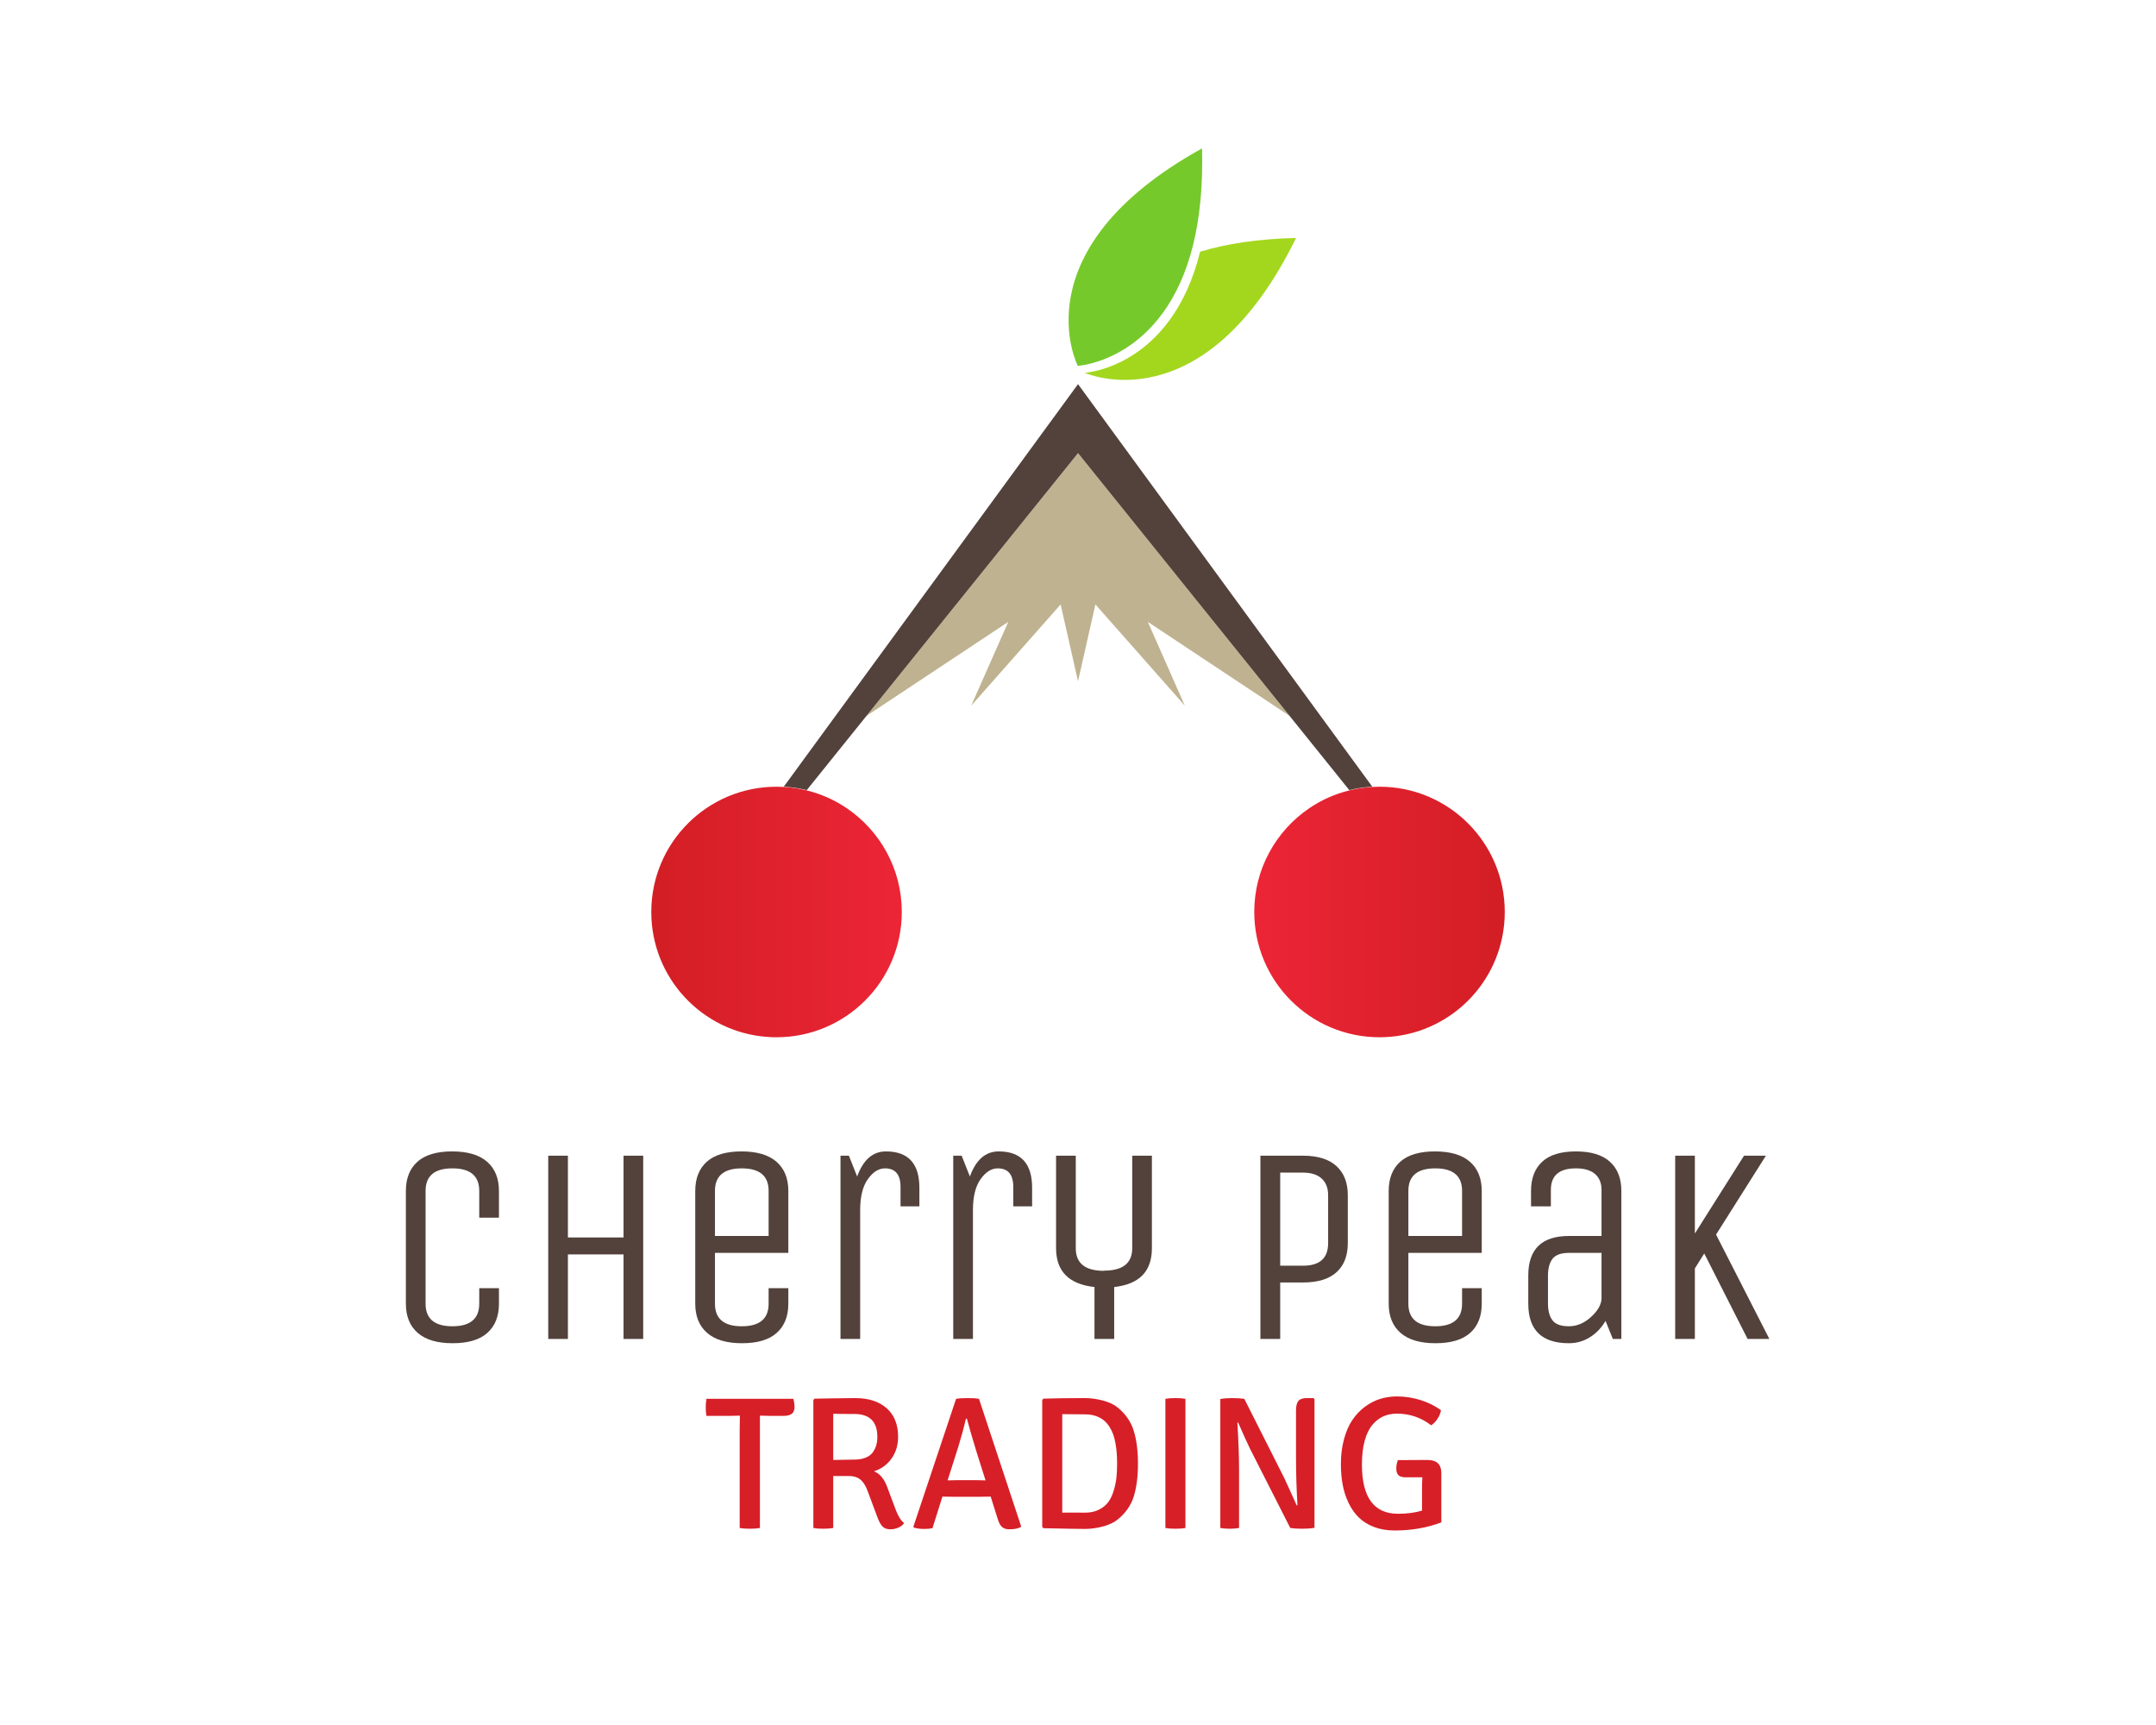
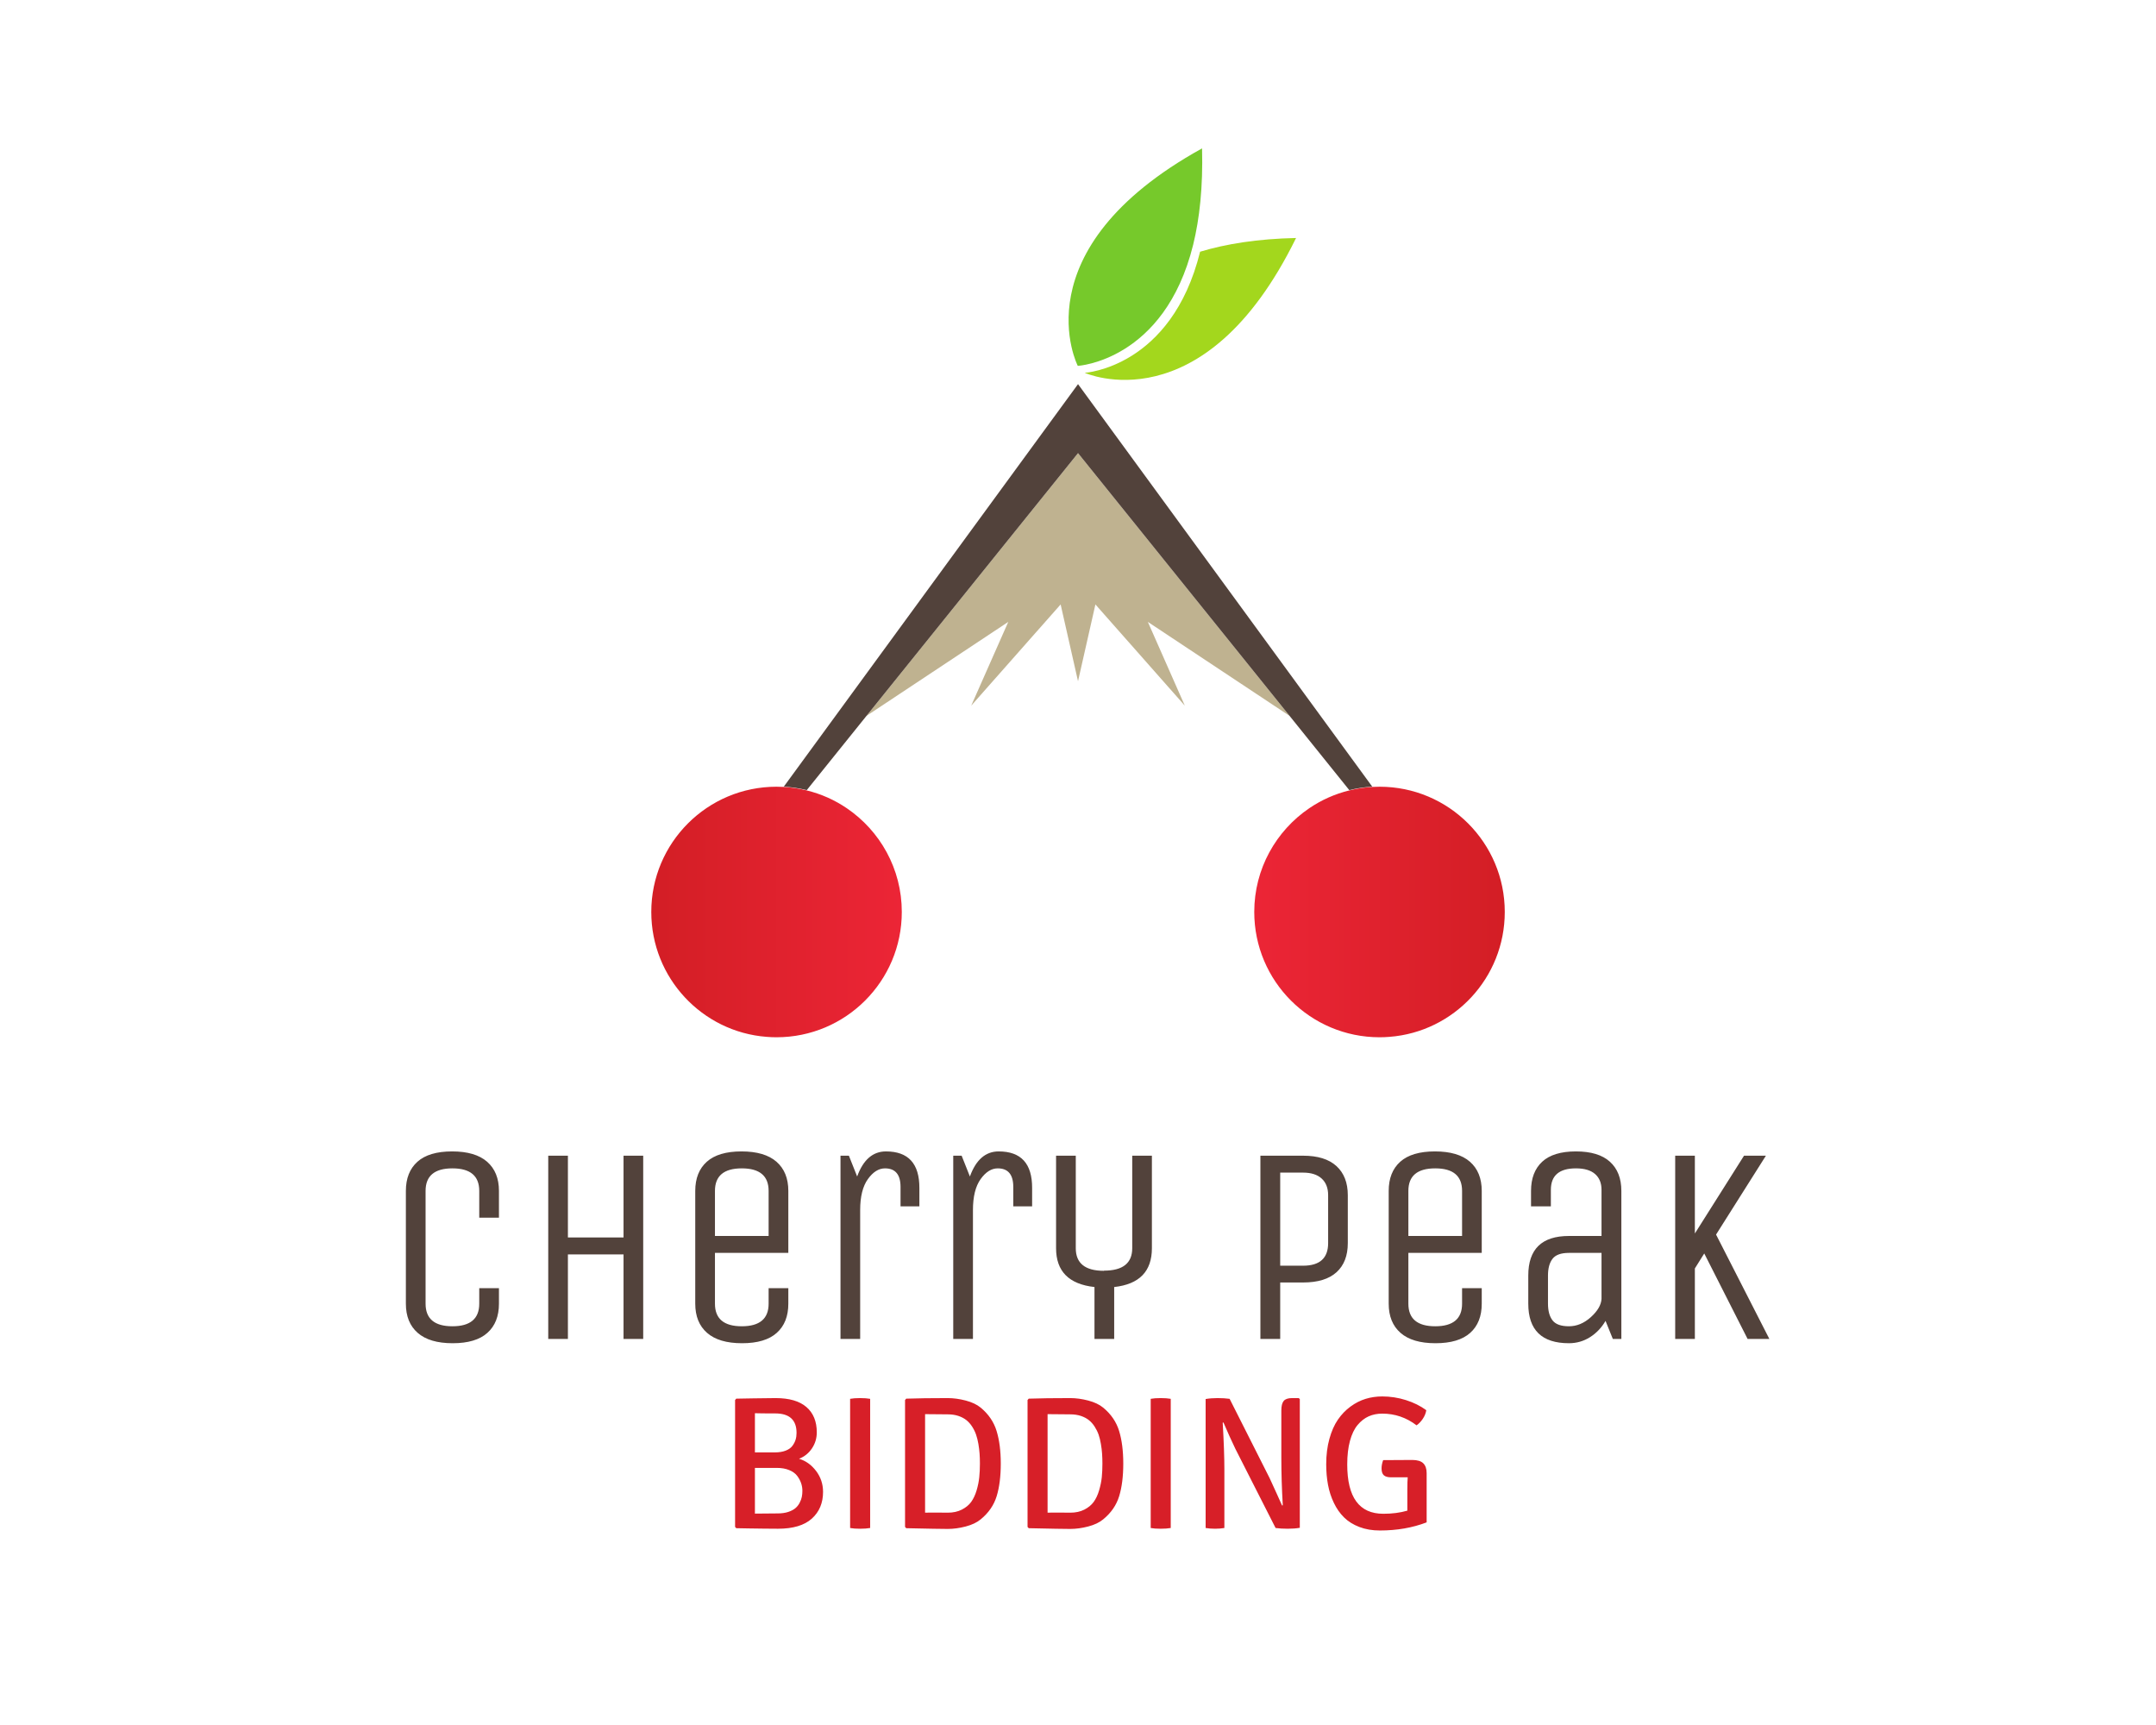
<svg xmlns="http://www.w3.org/2000/svg" version="1.1" width="1280" height="1024" viewBox="0 0 1280 1024" xml:space="preserve">
  <defs>
</defs>
  <g transform="matrix(1.969278 0 0 1.969278 640.0154 512.0123)" id="background-logo">
    <rect style="stroke: none; stroke-width: 1; stroke-dasharray: none; stroke-linecap: butt; stroke-dashoffset: 0; stroke-linejoin: miter; stroke-miterlimit: 4; fill: rgb(255,255,255); fill-rule: nonzero; opacity: 1;" paint-order="stroke" x="-325" y="-260" rx="0" ry="0" width="650" height="520" />
  </g>
  <g transform="matrix(1.969278 0 0 1.969278 640.016 351.9138)" style="" id="logo-logo">
    <g transform="matrix(0.208 0 0 -0.208 -0.001292 -2.500904)">
      <path style="stroke: none; stroke-width: 1; stroke-dasharray: none; stroke-linecap: butt; stroke-dashoffset: 0; stroke-linejoin: miter; stroke-miterlimit: 4; fill: rgb(191,178,144); fill-rule: nonzero; opacity: 1;" paint-order="stroke" transform=" translate(-870.2575, -1107.673)" d="M 870.254 1298.12 L 1176.96 917.227 L 971.461 1053.53 L 1025.05 932.121 L 895.453 1078.82 L 870.254 967.52 L 845.055 1078.82 L 715.453 932.121 L 769.156 1053.53 L 563.555 917.227 L 870.254 1298.12" stroke-linecap="round" />
    </g>
    <g transform="matrix(0.208 0 0 -0.208 -0.000292 -1.715904)">
      <path style="stroke: none; stroke-width: 1; stroke-dasharray: none; stroke-linecap: butt; stroke-dashoffset: 0; stroke-linejoin: miter; stroke-miterlimit: 4; fill: rgb(82,66,59); fill-rule: nonzero; opacity: 1;" paint-order="stroke" transform=" translate(-870.263, -1103.899)" d="m 1296.76 814.699 c -11.39 -0.597 -22.59 -2.304 -33.3 -5 l -86.49 107.5 L 870.266 1298.1 L 563.563 917.199 L 477.066 809.699 c -10.703 2.696 -21.906 4.403 -33.3 5 l 426.5 583.401 l 426.494 -583.401" stroke-linecap="round" />
    </g>
    <g transform="matrix(0.208 0 0 -0.208 90.89071 96.2101)">
-       <linearGradient id="SVGID_384253" gradientUnits="userSpaceOnUse" gradientTransform="matrix(-363.096 0.0000317 0.0000317 363.096 1488.46 633.45)" x1="0" y1="5.684341886080802e-14" x2="1" y2="5.684341886080802e-14">
+       <linearGradient id="SVGID_699689" gradientUnits="userSpaceOnUse" gradientTransform="matrix(-363.096 0.0000317 0.0000317 363.096 1488.46 633.45)" x1="0" y1="5.684341886080802e-14" x2="1" y2="5.684341886080802e-14">
        <stop offset="0%" style="stop-color:rgb(211,30,37);stop-opacity: 1" />
        <stop offset="100%" style="stop-color:rgb(236,37,54);stop-opacity: 1" />
      </linearGradient>
-       <path style="stroke: none; stroke-width: 1; stroke-dasharray: none; stroke-linecap: butt; stroke-dashoffset: 0; stroke-linejoin: miter; stroke-miterlimit: 4; fill: url(#SVGID_384253); fill-rule: nonzero; opacity: 1;" paint-order="stroke" transform=" translate(-1306.915, -633.449)" d="m 1488.46 633.5 c 0 -47.809 -18.4 -91.199 -48.49 -123.609 c -30.1 -32.391 -71.81 -53.801 -118.61 -57.391 c -4.79 -0.398 -9.6 -0.602 -14.39 -0.602 c -100.3 0 -181.6 81.293 -181.6 181.602 c 0 62.5 31.6 117.594 79.69 150.301 c 17.5 11.894 37.2 20.801 58.4 25.898 c 10.71 2.696 21.91 4.403 33.3 5 c 3.4 0.196 6.8 0.301 10.21 0.301 c 100.29 0 181.49 -81.301 181.49 -181.5" stroke-linecap="round" />
+       <path style="stroke: none; stroke-width: 1; stroke-dasharray: none; stroke-linecap: butt; stroke-dashoffset: 0; stroke-linejoin: miter; stroke-miterlimit: 4; fill: url(#SVGID_699689); fill-rule: nonzero; opacity: 1;" paint-order="stroke" transform=" translate(-1306.915, -633.449)" d="m 1488.46 633.5 c 0 -47.809 -18.4 -91.199 -48.49 -123.609 c -30.1 -32.391 -71.81 -53.801 -118.61 -57.391 c -4.79 -0.398 -9.6 -0.602 -14.39 -0.602 c -100.3 0 -181.6 81.293 -181.6 181.602 c 0 62.5 31.6 117.594 79.69 150.301 c 17.5 11.894 37.2 20.801 58.4 25.898 c 10.71 2.696 21.91 4.403 33.3 5 c 3.4 0.196 6.8 0.301 10.21 0.301 c 100.29 0 181.49 -81.301 181.49 -181.5" stroke-linecap="round" />
    </g>
    <g transform="matrix(0.208 0 0 -0.208 -90.89029 96.2101)">
-       <linearGradient id="SVGID_384254" gradientUnits="userSpaceOnUse" gradientTransform="matrix(363.096 0 0 -363.096 252.065 633.45)" x1="-2.842170943040401e-14" y1="5.684341886080802e-14" x2="1" y2="5.684341886080802e-14">
+       <linearGradient id="SVGID_699690" gradientUnits="userSpaceOnUse" gradientTransform="matrix(363.096 0 0 -363.096 252.065 633.45)" x1="-2.842170943040401e-14" y1="5.684341886080802e-14" x2="1" y2="5.684341886080802e-14">
        <stop offset="0%" style="stop-color:rgb(211,30,37);stop-opacity: 1" />
        <stop offset="100%" style="stop-color:rgb(236,37,54);stop-opacity: 1" />
      </linearGradient>
-       <path style="stroke: none; stroke-width: 1; stroke-dasharray: none; stroke-linecap: butt; stroke-dashoffset: 0; stroke-linejoin: miter; stroke-miterlimit: 4; fill: url(#SVGID_384254); fill-rule: nonzero; opacity: 1;" paint-order="stroke" transform=" translate(-433.613, -633.449)" d="m 615.16 633.5 c 0 -100.309 -81.297 -181.602 -181.597 -181.602 c -4.797 0 -9.598 0.204 -14.399 0.602 c -46.801 3.59 -88.5 25 -118.601 57.391 c -30.098 32.41 -48.497 75.8 -48.497 123.609 c 0 100.199 81.196 181.5 181.497 181.5 c 3.402 0 6.796 -0.105 10.203 -0.301 c 11.394 -0.597 22.597 -2.304 33.3 -5 c 21.196 -5.097 40.899 -14.004 58.399 -25.898 C 583.563 751.094 615.16 696 615.16 633.5" stroke-linecap="round" />
+       <path style="stroke: none; stroke-width: 1; stroke-dasharray: none; stroke-linecap: butt; stroke-dashoffset: 0; stroke-linejoin: miter; stroke-miterlimit: 4; fill: url(#SVGID_699690); fill-rule: nonzero; opacity: 1;" paint-order="stroke" transform=" translate(-433.613, -633.449)" d="m 615.16 633.5 c 0 -100.309 -81.297 -181.602 -181.597 -181.602 c -4.797 0 -9.598 0.204 -14.399 0.602 c -46.801 3.59 -88.5 25 -118.601 57.391 c -30.098 32.41 -48.497 75.8 -48.497 123.609 c 0 100.199 81.196 181.5 181.497 181.5 c 3.402 0 6.796 -0.105 10.203 -0.301 c 11.394 -0.597 22.597 -2.304 33.3 -5 c 21.196 -5.097 40.899 -14.004 58.399 -25.898 C 583.563 751.094 615.16 696 615.16 633.5" stroke-linecap="round" />
    </g>
    <g transform="matrix(0.208 0 0 -0.208 33.87771 -85.5729)">
      <path style="stroke: none; stroke-width: 1; stroke-dasharray: none; stroke-linecap: butt; stroke-dashoffset: 0; stroke-linejoin: miter; stroke-miterlimit: 4; fill: rgb(163,215,29); fill-rule: nonzero; opacity: 1;" paint-order="stroke" transform=" translate(-1033.017, -1506.765)" d="m 1186.17 1609.6 c -134.1 -273.3 -306.307 -195.4 -306.307 -195.4 c 0 0 125.597 7.2 167.207 175.5 c 37.4 11.3 83.09 18.7 139.1 19.9" stroke-linecap="round" />
    </g>
    <g transform="matrix(0.208 0 0 -0.208 17.29971 -101.1919)">
      <path style="stroke: none; stroke-width: 1; stroke-dasharray: none; stroke-linecap: butt; stroke-dashoffset: 0; stroke-linejoin: miter; stroke-miterlimit: 4; fill: rgb(118,201,43); fill-rule: nonzero; opacity: 1;" paint-order="stroke" transform=" translate(-953.3747, -1581.8)" d="m 1037.07 1599.7 c -41.605 -168.3 -167.207 -175.5 -167.207 -175.5 c 0 0 -86.3 167.9 180.107 315.2 c 1.49 -55.9 -3.61 -101.9 -12.9 -139.7" stroke-linecap="round" />
    </g>
  </g>
  <g transform="matrix(1.969278 0 0 1.969278 645.7096 740.4376)" id="text-logo-path">
    <path style="stroke: none; stroke-width: 1; stroke-dasharray: none; stroke-linecap: butt; stroke-dashoffset: 0; stroke-linejoin: miter; stroke-miterlimit: 4; fill: rgb(82,66,59); fill-rule: nonzero; opacity: 1;" paint-order="stroke" transform=" translate(-212.75, 27.62)" d="M 7.22 -10.63 L 7.22 -10.63 L 7.22 -44.62 Q 7.22 -50.3 10.71 -53.42 Q 14.19 -56.53 21.17 -56.53 Q 28.14 -56.53 31.71 -53.42 Q 35.28 -50.3 35.28 -44.62 L 35.28 -44.62 L 35.28 -36.56 L 29.34 -36.56 L 29.34 -44.62 Q 29.34 -51.42 21.25 -51.42 Q 13.16 -51.42 13.16 -44.62 L 13.16 -44.62 L 13.16 -10.63 Q 13.16 -3.82 21.25 -3.82 Q 29.34 -3.82 29.34 -10.63 L 29.34 -10.63 L 29.34 -15.31 L 35.28 -15.31 L 35.28 -10.63 Q 35.28 -4.94 31.79 -1.83 Q 28.31 1.29 21.33 1.29 Q 14.36 1.29 10.79 -1.83 Q 7.22 -4.94 7.22 -10.63 Z M 56.07 0 L 50.14 0 L 50.14 -55.24 L 56.07 -55.24 L 56.07 -30.59 L 72.84 -30.59 L 72.84 -55.24 L 78.77 -55.24 L 78.77 0 L 72.84 0 L 72.84 -25.48 L 56.07 -25.48 L 56.07 0 Z M 94.46 -10.63 L 94.46 -10.63 L 94.46 -44.62 Q 94.46 -50.3 97.95 -53.42 Q 101.44 -56.53 108.41 -56.53 Q 115.38 -56.53 118.95 -53.42 Q 122.52 -50.3 122.52 -44.62 L 122.52 -44.62 L 122.52 -25.94 L 100.4 -25.94 L 100.4 -10.63 Q 100.4 -3.82 108.49 -3.82 Q 116.58 -3.82 116.58 -10.63 L 116.58 -10.63 L 116.58 -15.31 L 122.52 -15.31 L 122.52 -10.63 Q 122.52 -4.94 119.03 -1.83 Q 115.55 1.29 108.57 1.29 Q 101.6 1.29 98.03 -1.83 Q 94.46 -4.94 94.46 -10.63 Z M 100.4 -44.62 L 100.4 -31.04 L 116.58 -31.04 L 116.58 -44.62 Q 116.58 -51.42 108.49 -51.42 Q 100.4 -51.42 100.4 -44.62 L 100.4 -44.62 Z M 144.18 0 L 138.25 0 L 138.25 -55.24 L 140.78 -55.24 L 143.27 -48.97 Q 146.01 -56.53 151.95 -56.53 L 151.95 -56.53 Q 162.07 -56.53 162.03 -45.49 L 162.03 -45.49 L 162.03 -39.97 L 156.35 -39.97 L 156.35 -45.82 Q 156.35 -51.42 151.66 -51.42 L 151.66 -51.42 Q 148.83 -51.42 146.51 -48.19 Q 144.18 -44.95 144.18 -38.85 L 144.18 -38.85 L 144.18 0 Z M 178.18 0 L 172.24 0 L 172.24 -55.24 L 174.77 -55.24 L 177.26 -48.97 Q 180 -56.53 185.94 -56.53 L 185.94 -56.53 Q 196.06 -56.53 196.02 -45.49 L 196.02 -45.49 L 196.02 -39.97 L 190.34 -39.97 L 190.34 -45.82 Q 190.34 -51.42 185.65 -51.42 L 185.65 -51.42 Q 182.82 -51.42 180.5 -48.19 Q 178.18 -44.95 178.18 -38.85 L 178.18 -38.85 L 178.18 0 Z M 203.24 -27.35 L 203.24 -27.35 L 203.24 -55.24 L 209.18 -55.24 L 209.18 -27.35 Q 209.18 -20.54 217.65 -20.54 L 217.65 -20.54 Q 217.65 -20.54 217.69 -20.59 L 217.69 -20.59 Q 226.2 -20.59 226.2 -27.35 L 226.2 -27.35 L 226.2 -55.24 L 232.13 -55.24 L 232.13 -27.35 Q 232.13 -16.89 220.76 -15.65 L 220.76 -15.65 L 220.76 0 L 214.82 0 L 214.82 -15.65 Q 203.24 -16.93 203.24 -27.35 Z M 270.81 0 L 264.84 0 L 264.84 -55.24 L 277.7 -55.24 Q 284.34 -55.24 287.77 -52.11 Q 291.19 -48.97 291.19 -43.33 L 291.19 -43.33 L 291.19 -28.89 Q 291.19 -23.2 287.79 -20.11 Q 284.38 -17.02 277.7 -17.02 L 277.7 -17.02 L 270.81 -17.02 L 270.81 0 Z M 270.81 -50.14 L 270.81 -22.08 L 277.7 -22.08 Q 285.26 -22.08 285.26 -28.89 L 285.26 -28.89 L 285.26 -43.33 Q 285.26 -46.57 283.31 -48.35 Q 281.35 -50.14 277.7 -50.14 L 277.7 -50.14 L 270.81 -50.14 Z M 303.52 -10.63 L 303.52 -10.63 L 303.52 -44.62 Q 303.52 -50.3 307 -53.42 Q 310.49 -56.53 317.46 -56.53 Q 324.44 -56.53 328.01 -53.42 Q 331.57 -50.3 331.57 -44.62 L 331.57 -44.62 L 331.57 -25.94 L 309.45 -25.94 L 309.45 -10.63 Q 309.45 -3.82 317.55 -3.82 Q 325.64 -3.82 325.64 -10.63 L 325.64 -10.63 L 325.64 -15.31 L 331.57 -15.31 L 331.57 -10.63 Q 331.57 -4.94 328.09 -1.83 Q 324.6 1.29 317.63 1.29 Q 310.66 1.29 307.09 -1.83 Q 303.52 -4.94 303.52 -10.63 Z M 309.45 -44.62 L 309.45 -31.04 L 325.64 -31.04 L 325.64 -44.62 Q 325.64 -51.42 317.55 -51.42 Q 309.45 -51.42 309.45 -44.62 L 309.45 -44.62 Z M 345.6 -10.63 L 345.6 -10.63 L 345.6 -19.13 Q 345.6 -31.04 357.85 -31.04 L 357.85 -31.04 L 367.68 -31.04 L 367.68 -44.95 Q 367.68 -48.02 365.73 -49.72 Q 363.78 -51.42 359.96 -51.42 L 359.96 -51.42 Q 352.41 -51.42 352.41 -44.95 L 352.41 -44.95 L 352.41 -39.97 L 346.43 -39.97 L 346.43 -44.62 Q 346.43 -50.3 349.79 -53.42 Q 353.16 -56.53 359.96 -56.53 Q 366.77 -56.53 370.21 -53.42 Q 373.66 -50.3 373.66 -44.62 L 373.66 -44.62 L 373.66 0 L 371.09 0 L 368.89 -5.44 Q 367.1 -2.37 364.22 -0.54 Q 361.33 1.29 357.85 1.29 L 357.85 1.29 Q 345.6 1.29 345.6 -10.63 Z M 351.54 -19.13 L 351.54 -10.63 Q 351.54 -7.39 352.91 -5.6 Q 354.28 -3.82 357.85 -3.82 Q 361.42 -3.82 364.47 -6.58 Q 367.52 -9.34 367.68 -12.08 L 367.68 -12.08 L 367.68 -25.94 L 357.85 -25.94 Q 354.28 -25.94 352.91 -24.16 Q 351.54 -22.37 351.54 -19.13 L 351.54 -19.13 Z M 395.82 0 L 389.89 0 L 389.89 -55.24 L 395.82 -55.24 L 395.82 -31.79 L 410.64 -55.24 L 417.24 -55.24 L 402.21 -31.46 L 418.28 0 L 411.72 0 L 398.65 -25.77 L 395.82 -21.25 L 395.82 0 Z" stroke-linecap="round" />
  </g>
-   <g transform="matrix(1.969278 0 0 1.969278 637.3445 868.7456)" id="tagline-41b0f13f-56fb-482d-a922-ef069f0ad764-logo-path">
-     <path style="stroke: none; stroke-width: 1; stroke-dasharray: none; stroke-linecap: butt; stroke-dashoffset: 0; stroke-linejoin: miter; stroke-miterlimit: 4; fill: rgb(215,31,40); fill-rule: nonzero; opacity: 1;" paint-order="stroke" transform=" translate(-111.635, 19.455)" d="M 0.75 -36.38 L 0.75 -36.38 Q 0.75 -37.71 0.97 -38.94 L 0.97 -38.94 L 27.19 -38.94 Q 27.53 -37.55 27.53 -36.54 L 27.53 -36.54 Q 27.53 -35.07 26.7 -34.43 Q 25.88 -33.79 24.1 -33.79 L 24.1 -33.79 L 20.4 -33.79 Q 20.04 -33.79 18.77 -33.83 Q 17.51 -33.87 17.09 -33.87 L 17.09 -33.87 L 17.09 0 Q 15.78 0.22 14.08 0.22 L 14.08 0.22 Q 12.3 0.22 10.99 0 L 10.99 0 L 10.99 -29.64 Q 10.99 -30.39 11.02 -31.73 Q 11.05 -33.06 11.05 -33.87 L 11.05 -33.87 L 10.99 -33.87 Q 10.63 -33.87 9.41 -33.83 Q 8.18 -33.79 7.77 -33.79 L 7.77 -33.79 L 0.97 -33.79 Q 0.75 -35.01 0.75 -36.38 Z M 33.2 0 L 33.2 0 L 33.2 -38.58 L 33.57 -38.99 Q 34.21 -38.99 38.87 -39.08 Q 43.53 -39.16 45.81 -39.16 L 45.81 -39.16 Q 51.85 -39.16 55.3 -36.11 Q 58.75 -33.06 58.75 -27.47 L 58.75 -27.47 Q 58.75 -23.66 56.72 -20.87 Q 54.69 -18.09 51.46 -17.09 L 51.46 -17.09 Q 54.11 -16.11 55.5 -12.25 L 55.5 -12.25 L 58 -5.59 Q 59.09 -2.64 60.56 -1.48 L 60.56 -1.48 Q 59.98 -0.61 58.82 -0.11 Q 57.67 0.39 56.47 0.39 L 56.47 0.39 Q 54.86 0.39 54.05 -0.45 Q 53.24 -1.28 52.49 -3.31 L 52.49 -3.31 L 49.62 -10.99 Q 49.21 -12.11 48.79 -12.86 Q 48.37 -13.61 47.72 -14.29 Q 47.06 -14.97 46.1 -15.32 Q 45.14 -15.67 43.86 -15.67 L 43.86 -15.67 L 39.19 -15.67 L 39.19 0 Q 37.96 0.22 36.18 0.22 L 36.18 0.22 Q 34.34 0.22 33.2 0 Z M 39.19 -34.43 L 39.19 -20.51 Q 43.64 -20.62 45.53 -20.62 L 45.53 -20.62 Q 47.54 -20.62 48.97 -21.21 Q 50.4 -21.79 51.13 -22.82 Q 51.85 -23.85 52.17 -24.98 Q 52.49 -26.11 52.49 -27.47 L 52.49 -27.47 Q 52.49 -34.37 45.53 -34.37 L 45.53 -34.37 Q 41.14 -34.37 39.19 -34.43 L 39.19 -34.43 Z M 63.51 -0.11 L 63.35 -0.39 L 76.23 -38.94 Q 77.46 -39.16 79.71 -39.16 L 79.71 -39.16 Q 81.99 -39.16 83.13 -38.94 L 83.13 -38.94 L 95.88 -0.39 Q 94.68 0.39 92.35 0.39 L 92.35 0.39 Q 90.9 0.39 90.11 -0.28 Q 89.31 -0.95 88.76 -2.78 L 88.76 -2.78 L 86.67 -9.46 Q 86.11 -9.46 84.76 -9.44 Q 83.41 -9.41 83.25 -9.41 L 83.25 -9.41 L 75.42 -9.41 Q 75.26 -9.41 73.96 -9.44 Q 72.67 -9.46 72.11 -9.46 L 72.11 -9.46 L 69.11 0.06 Q 68.1 0.28 66.49 0.28 L 66.49 0.28 Q 64.93 0.28 63.51 -0.11 L 63.51 -0.11 Z M 76.96 -24.69 L 73.67 -14.36 Q 74.2 -14.36 75.3 -14.39 Q 76.4 -14.42 76.57 -14.42 L 76.57 -14.42 L 82.27 -14.42 Q 82.41 -14.42 83.5 -14.39 Q 84.58 -14.36 85.11 -14.36 L 85.11 -14.36 L 82.49 -22.63 Q 80.71 -28.39 79.49 -32.95 L 79.49 -32.95 L 79.18 -32.95 Q 78.49 -29.72 76.96 -24.69 L 76.96 -24.69 Z M 102.56 0.06 L 102.2 -0.33 L 102.2 -38.58 L 102.56 -38.99 Q 107.52 -39.16 115.09 -39.16 L 115.09 -39.16 Q 117.67 -39.16 120.5 -38.42 Q 123.32 -37.68 125.02 -36.27 L 125.02 -36.27 Q 128.56 -33.34 129.81 -29.24 Q 131.06 -25.13 131.06 -19.43 L 131.06 -19.43 Q 131.06 -13.64 129.82 -9.59 Q 128.58 -5.54 125.02 -2.62 L 125.02 -2.62 Q 123.32 -1.2 120.5 -0.46 Q 117.67 0.28 115.09 0.28 L 115.09 0.28 Q 112.47 0.28 102.56 0.06 L 102.56 0.06 Z M 108.24 -34.32 L 108.24 -4.62 Q 108.38 -4.65 109.88 -4.65 L 109.88 -4.65 Q 110.63 -4.65 111.72 -4.65 L 111.72 -4.65 Q 115 -4.62 115.09 -4.62 L 115.09 -4.62 Q 117.51 -4.62 119.32 -5.54 Q 121.13 -6.46 122.14 -7.86 Q 123.16 -9.27 123.77 -11.33 Q 124.38 -13.39 124.58 -15.27 Q 124.77 -17.14 124.77 -19.43 L 124.77 -19.43 Q 124.77 -21.04 124.67 -22.42 Q 124.58 -23.8 124.31 -25.35 Q 124.05 -26.91 123.62 -28.15 Q 123.18 -29.39 122.43 -30.56 Q 121.68 -31.73 120.69 -32.52 Q 119.71 -33.31 118.27 -33.79 Q 116.84 -34.26 115.09 -34.26 L 115.09 -34.26 Q 113.92 -34.26 111.73 -34.29 Q 109.55 -34.32 108.24 -34.32 L 108.24 -34.32 Z M 139.33 0 L 139.33 0 L 139.33 -38.94 Q 140.47 -39.16 142.33 -39.16 L 142.33 -39.16 Q 144.14 -39.16 145.37 -38.94 L 145.37 -38.94 L 145.37 0 Q 144.14 0.22 142.33 0.22 L 142.33 0.22 Q 140.47 0.22 139.33 0 Z M 155.89 0 L 155.89 0 L 155.89 -38.88 Q 157.5 -39.16 159.48 -39.16 L 159.48 -39.16 Q 161.54 -39.16 163.12 -38.94 L 163.12 -38.94 L 175.17 -15.06 Q 175.98 -13.36 177.28 -10.45 Q 178.57 -7.54 178.93 -6.79 L 178.93 -6.79 L 179.15 -6.85 Q 178.71 -14.14 178.71 -21.21 L 178.71 -21.21 L 178.71 -35.4 Q 178.71 -37.43 179.42 -38.3 Q 180.13 -39.16 181.94 -39.16 L 181.94 -39.16 L 183.94 -39.16 L 184.28 -38.88 L 184.28 -0.06 Q 182.66 0.22 180.63 0.22 L 180.63 0.22 Q 178.57 0.22 176.98 0 L 176.98 0 L 164.85 -23.88 Q 163.15 -27.41 161.26 -31.81 L 161.26 -31.81 L 161.04 -31.76 Q 161.54 -22.93 161.54 -17.78 L 161.54 -17.78 L 161.54 0 Q 160.17 0.22 158.75 0.22 L 158.75 0.22 Q 157.2 0.22 155.89 0 Z M 192.24 -19.2 L 192.24 -19.2 Q 192.24 -23.41 193.2 -26.87 Q 194.16 -30.34 195.77 -32.67 Q 197.38 -35.01 199.57 -36.61 Q 201.75 -38.21 204.15 -38.94 Q 206.54 -39.66 209.13 -39.66 L 209.13 -39.66 Q 212.78 -39.66 216.3 -38.55 Q 219.82 -37.43 222.41 -35.51 L 222.41 -35.51 Q 222.21 -34.18 221.36 -32.91 Q 220.51 -31.65 219.48 -30.95 L 219.48 -30.95 Q 214.86 -34.48 209.13 -34.48 L 209.13 -34.48 Q 206.88 -34.48 205.02 -33.65 Q 203.17 -32.81 201.7 -31.05 Q 200.22 -29.28 199.4 -26.26 Q 198.58 -23.24 198.58 -19.15 L 198.58 -19.15 Q 198.58 -4.29 209.46 -4.29 L 209.46 -4.29 Q 213.47 -4.29 216.7 -5.23 L 216.7 -5.23 L 216.7 -11.63 Q 216.7 -14.14 216.81 -15.28 L 216.81 -15.28 L 211.8 -15.28 Q 210.3 -15.28 209.62 -15.89 Q 208.94 -16.5 208.94 -17.95 L 208.94 -17.95 Q 208.94 -19.18 209.41 -20.46 L 209.41 -20.46 L 218.18 -20.51 Q 220.49 -20.51 221.5 -19.51 Q 222.52 -18.51 222.52 -16.53 L 222.52 -16.53 L 222.52 -1.7 Q 216.12 0.75 208.43 0.75 L 208.43 0.75 Q 204.98 0.75 202.23 -0.31 Q 199.47 -1.36 197.62 -3.19 Q 195.77 -5.01 194.55 -7.57 Q 193.32 -10.13 192.78 -13.03 Q 192.24 -15.92 192.24 -19.2 Z" stroke-linecap="round" />
+   <g transform="matrix(1.969278 0 0 1.969278 641.7018 868.7456)" id="tagline-41b0f13f-56fb-482d-a922-ef069f0ad764-logo-path">
+     <path style="stroke: none; stroke-width: 1; stroke-dasharray: none; stroke-linecap: butt; stroke-dashoffset: 0; stroke-linejoin: miter; stroke-miterlimit: 4; fill: rgb(215,31,40); fill-rule: nonzero; opacity: 1;" paint-order="stroke" transform=" translate(-109.425, 19.455)" d="M 5.54 0.06 L 5.18 -0.33 L 5.18 -38.58 L 5.54 -38.99 Q 6.23 -38.99 10.7 -39.08 Q 15.17 -39.16 17.4 -39.16 L 17.4 -39.16 Q 23.57 -39.16 26.69 -36.46 Q 29.81 -33.76 29.81 -28.83 L 29.81 -28.83 Q 29.81 -26.16 28.35 -23.99 Q 26.89 -21.82 24.46 -20.87 L 24.46 -20.87 Q 27.47 -19.98 29.59 -17.21 Q 31.7 -14.44 31.7 -10.88 L 31.7 -10.88 Q 31.7 -5.87 28.31 -2.82 Q 24.91 0.22 18.12 0.22 L 18.12 0.22 Q 16.06 0.22 13.99 0.19 Q 11.91 0.17 9.46 0.13 Q 7.01 0.08 5.54 0.06 L 5.54 0.06 Z M 11.16 -18.12 L 11.16 -4.34 Q 12.39 -4.34 14.71 -4.37 Q 17.03 -4.4 18.06 -4.4 L 18.06 -4.4 Q 19.84 -4.4 21.19 -4.84 Q 22.54 -5.29 23.34 -5.96 Q 24.13 -6.62 24.63 -7.57 Q 25.13 -8.52 25.3 -9.39 Q 25.47 -10.27 25.47 -11.22 L 25.47 -11.22 Q 25.47 -12.39 25.09 -13.51 Q 24.71 -14.64 23.89 -15.73 Q 23.07 -16.81 21.49 -17.46 Q 19.9 -18.12 17.73 -18.12 L 17.73 -18.12 L 11.16 -18.12 Z M 11.16 -34.6 L 11.16 -22.79 L 17.14 -22.79 Q 19.06 -22.79 20.43 -23.32 Q 21.79 -23.85 22.46 -24.76 Q 23.13 -25.66 23.42 -26.61 Q 23.71 -27.55 23.71 -28.67 L 23.71 -28.67 Q 23.71 -34.54 17.28 -34.54 L 17.28 -34.54 Q 13 -34.54 11.16 -34.6 L 11.16 -34.6 Z M 39.86 0 L 39.86 0 L 39.86 -38.94 Q 41 -39.16 42.86 -39.16 L 42.86 -39.16 Q 44.67 -39.16 45.9 -38.94 L 45.9 -38.94 L 45.9 0 Q 44.67 0.22 42.86 0.22 L 42.86 0.22 Q 41 0.22 39.86 0 Z M 56.78 0.06 L 56.42 -0.33 L 56.42 -38.58 L 56.78 -38.99 Q 61.73 -39.16 69.3 -39.16 L 69.3 -39.16 Q 71.89 -39.16 74.72 -38.42 Q 77.54 -37.68 79.24 -36.27 L 79.24 -36.27 Q 82.77 -33.34 84.02 -29.24 Q 85.28 -25.13 85.28 -19.43 L 85.28 -19.43 Q 85.28 -13.64 84.04 -9.59 Q 82.8 -5.54 79.24 -2.62 L 79.24 -2.62 Q 77.54 -1.2 74.72 -0.46 Q 71.89 0.28 69.3 0.28 L 69.3 0.28 Q 66.69 0.28 56.78 0.06 L 56.78 0.06 Z M 62.46 -34.32 L 62.46 -4.62 Q 62.59 -4.65 64.1 -4.65 L 64.1 -4.65 Q 64.85 -4.65 65.93 -4.65 L 65.93 -4.65 Q 69.22 -4.62 69.3 -4.62 L 69.3 -4.62 Q 71.72 -4.62 73.53 -5.54 Q 75.34 -6.46 76.36 -7.86 Q 77.37 -9.27 77.99 -11.33 Q 78.6 -13.39 78.79 -15.27 Q 78.99 -17.14 78.99 -19.43 L 78.99 -19.43 Q 78.99 -21.04 78.89 -22.42 Q 78.79 -23.8 78.53 -25.35 Q 78.26 -26.91 77.83 -28.15 Q 77.4 -29.39 76.65 -30.56 Q 75.9 -31.73 74.91 -32.52 Q 73.92 -33.31 72.49 -33.79 Q 71.06 -34.26 69.3 -34.26 L 69.3 -34.26 Q 68.13 -34.26 65.95 -34.29 Q 63.76 -34.32 62.46 -34.32 L 62.46 -34.32 Z M 93.71 0.06 L 93.35 -0.33 L 93.35 -38.58 L 93.71 -38.99 Q 98.66 -39.16 106.23 -39.16 L 106.23 -39.16 Q 108.82 -39.16 111.65 -38.42 Q 114.47 -37.68 116.17 -36.27 L 116.17 -36.27 Q 119.71 -33.34 120.96 -29.24 Q 122.21 -25.13 122.21 -19.43 L 122.21 -19.43 Q 122.21 -13.64 120.97 -9.59 Q 119.73 -5.54 116.17 -2.62 L 116.17 -2.62 Q 114.47 -1.2 111.65 -0.46 Q 108.82 0.28 106.23 0.28 L 106.23 0.28 Q 103.62 0.28 93.71 0.06 L 93.71 0.06 Z M 99.39 -34.32 L 99.39 -4.62 Q 99.53 -4.65 101.03 -4.65 L 101.03 -4.65 Q 101.78 -4.65 102.87 -4.65 L 102.87 -4.65 Q 106.15 -4.62 106.23 -4.62 L 106.23 -4.62 Q 108.66 -4.62 110.47 -5.54 Q 112.27 -6.46 113.29 -7.86 Q 114.31 -9.27 114.92 -11.33 Q 115.53 -13.39 115.73 -15.27 Q 115.92 -17.14 115.92 -19.43 L 115.92 -19.43 Q 115.92 -21.04 115.82 -22.42 Q 115.73 -23.8 115.46 -25.35 Q 115.2 -26.91 114.77 -28.15 Q 114.33 -29.39 113.58 -30.56 Q 112.83 -31.73 111.84 -32.52 Q 110.85 -33.31 109.42 -33.79 Q 107.99 -34.26 106.23 -34.26 L 106.23 -34.26 Q 105.07 -34.26 102.88 -34.29 Q 100.7 -34.32 99.39 -34.32 L 99.39 -34.32 Z M 130.48 0 L 130.48 0 L 130.48 -38.94 Q 131.62 -39.16 133.48 -39.16 L 133.48 -39.16 Q 135.29 -39.16 136.52 -38.94 L 136.52 -38.94 L 136.52 0 Q 135.29 0.22 133.48 0.22 L 133.48 0.22 Q 131.62 0.22 130.48 0 Z M 147.04 0 L 147.04 0 L 147.04 -38.88 Q 148.65 -39.16 150.63 -39.16 L 150.63 -39.16 Q 152.69 -39.16 154.27 -38.94 L 154.27 -38.94 L 166.32 -15.06 Q 167.13 -13.36 168.43 -10.45 Q 169.72 -7.54 170.08 -6.79 L 170.08 -6.79 L 170.3 -6.85 Q 169.86 -14.14 169.86 -21.21 L 169.86 -21.21 L 169.86 -35.4 Q 169.86 -37.43 170.57 -38.3 Q 171.28 -39.16 173.09 -39.16 L 173.09 -39.16 L 175.09 -39.16 L 175.43 -38.88 L 175.43 -0.06 Q 173.81 0.22 171.78 0.22 L 171.78 0.22 Q 169.72 0.22 168.13 0 L 168.13 0 L 156 -23.88 Q 154.3 -27.41 152.41 -31.81 L 152.41 -31.81 L 152.19 -31.76 Q 152.69 -22.93 152.69 -17.78 L 152.69 -17.78 L 152.69 0 Q 151.32 0.22 149.9 0.22 L 149.9 0.22 Q 148.34 0.22 147.04 0 Z M 183.39 -19.2 L 183.39 -19.2 Q 183.39 -23.41 184.35 -26.87 Q 185.31 -30.34 186.92 -32.67 Q 188.53 -35.01 190.72 -36.61 Q 192.9 -38.21 195.3 -38.94 Q 197.69 -39.66 200.28 -39.66 L 200.28 -39.66 Q 203.93 -39.66 207.45 -38.55 Q 210.97 -37.43 213.56 -35.51 L 213.56 -35.51 Q 213.36 -34.18 212.51 -32.91 Q 211.66 -31.65 210.63 -30.95 L 210.63 -30.95 Q 206.01 -34.48 200.28 -34.48 L 200.28 -34.48 Q 198.02 -34.48 196.17 -33.65 Q 194.32 -32.81 192.85 -31.05 Q 191.37 -29.28 190.55 -26.26 Q 189.73 -23.24 189.73 -19.15 L 189.73 -19.15 Q 189.73 -4.29 200.61 -4.29 L 200.61 -4.29 Q 204.62 -4.29 207.85 -5.23 L 207.85 -5.23 L 207.85 -11.63 Q 207.85 -14.14 207.96 -15.28 L 207.96 -15.28 L 202.95 -15.28 Q 201.45 -15.28 200.77 -15.89 Q 200.08 -16.5 200.08 -17.95 L 200.08 -17.95 Q 200.08 -19.18 200.56 -20.46 L 200.56 -20.46 L 209.32 -20.51 Q 211.63 -20.51 212.65 -19.51 Q 213.67 -18.51 213.67 -16.53 L 213.67 -16.53 L 213.67 -1.7 Q 207.27 0.75 199.58 0.75 L 199.58 0.75 Q 196.13 0.75 193.38 -0.31 Q 190.62 -1.36 188.77 -3.19 Q 186.92 -5.01 185.7 -7.57 Q 184.47 -10.13 183.93 -13.03 Q 183.39 -15.92 183.39 -19.2 Z" stroke-linecap="round" />
  </g>
</svg>
